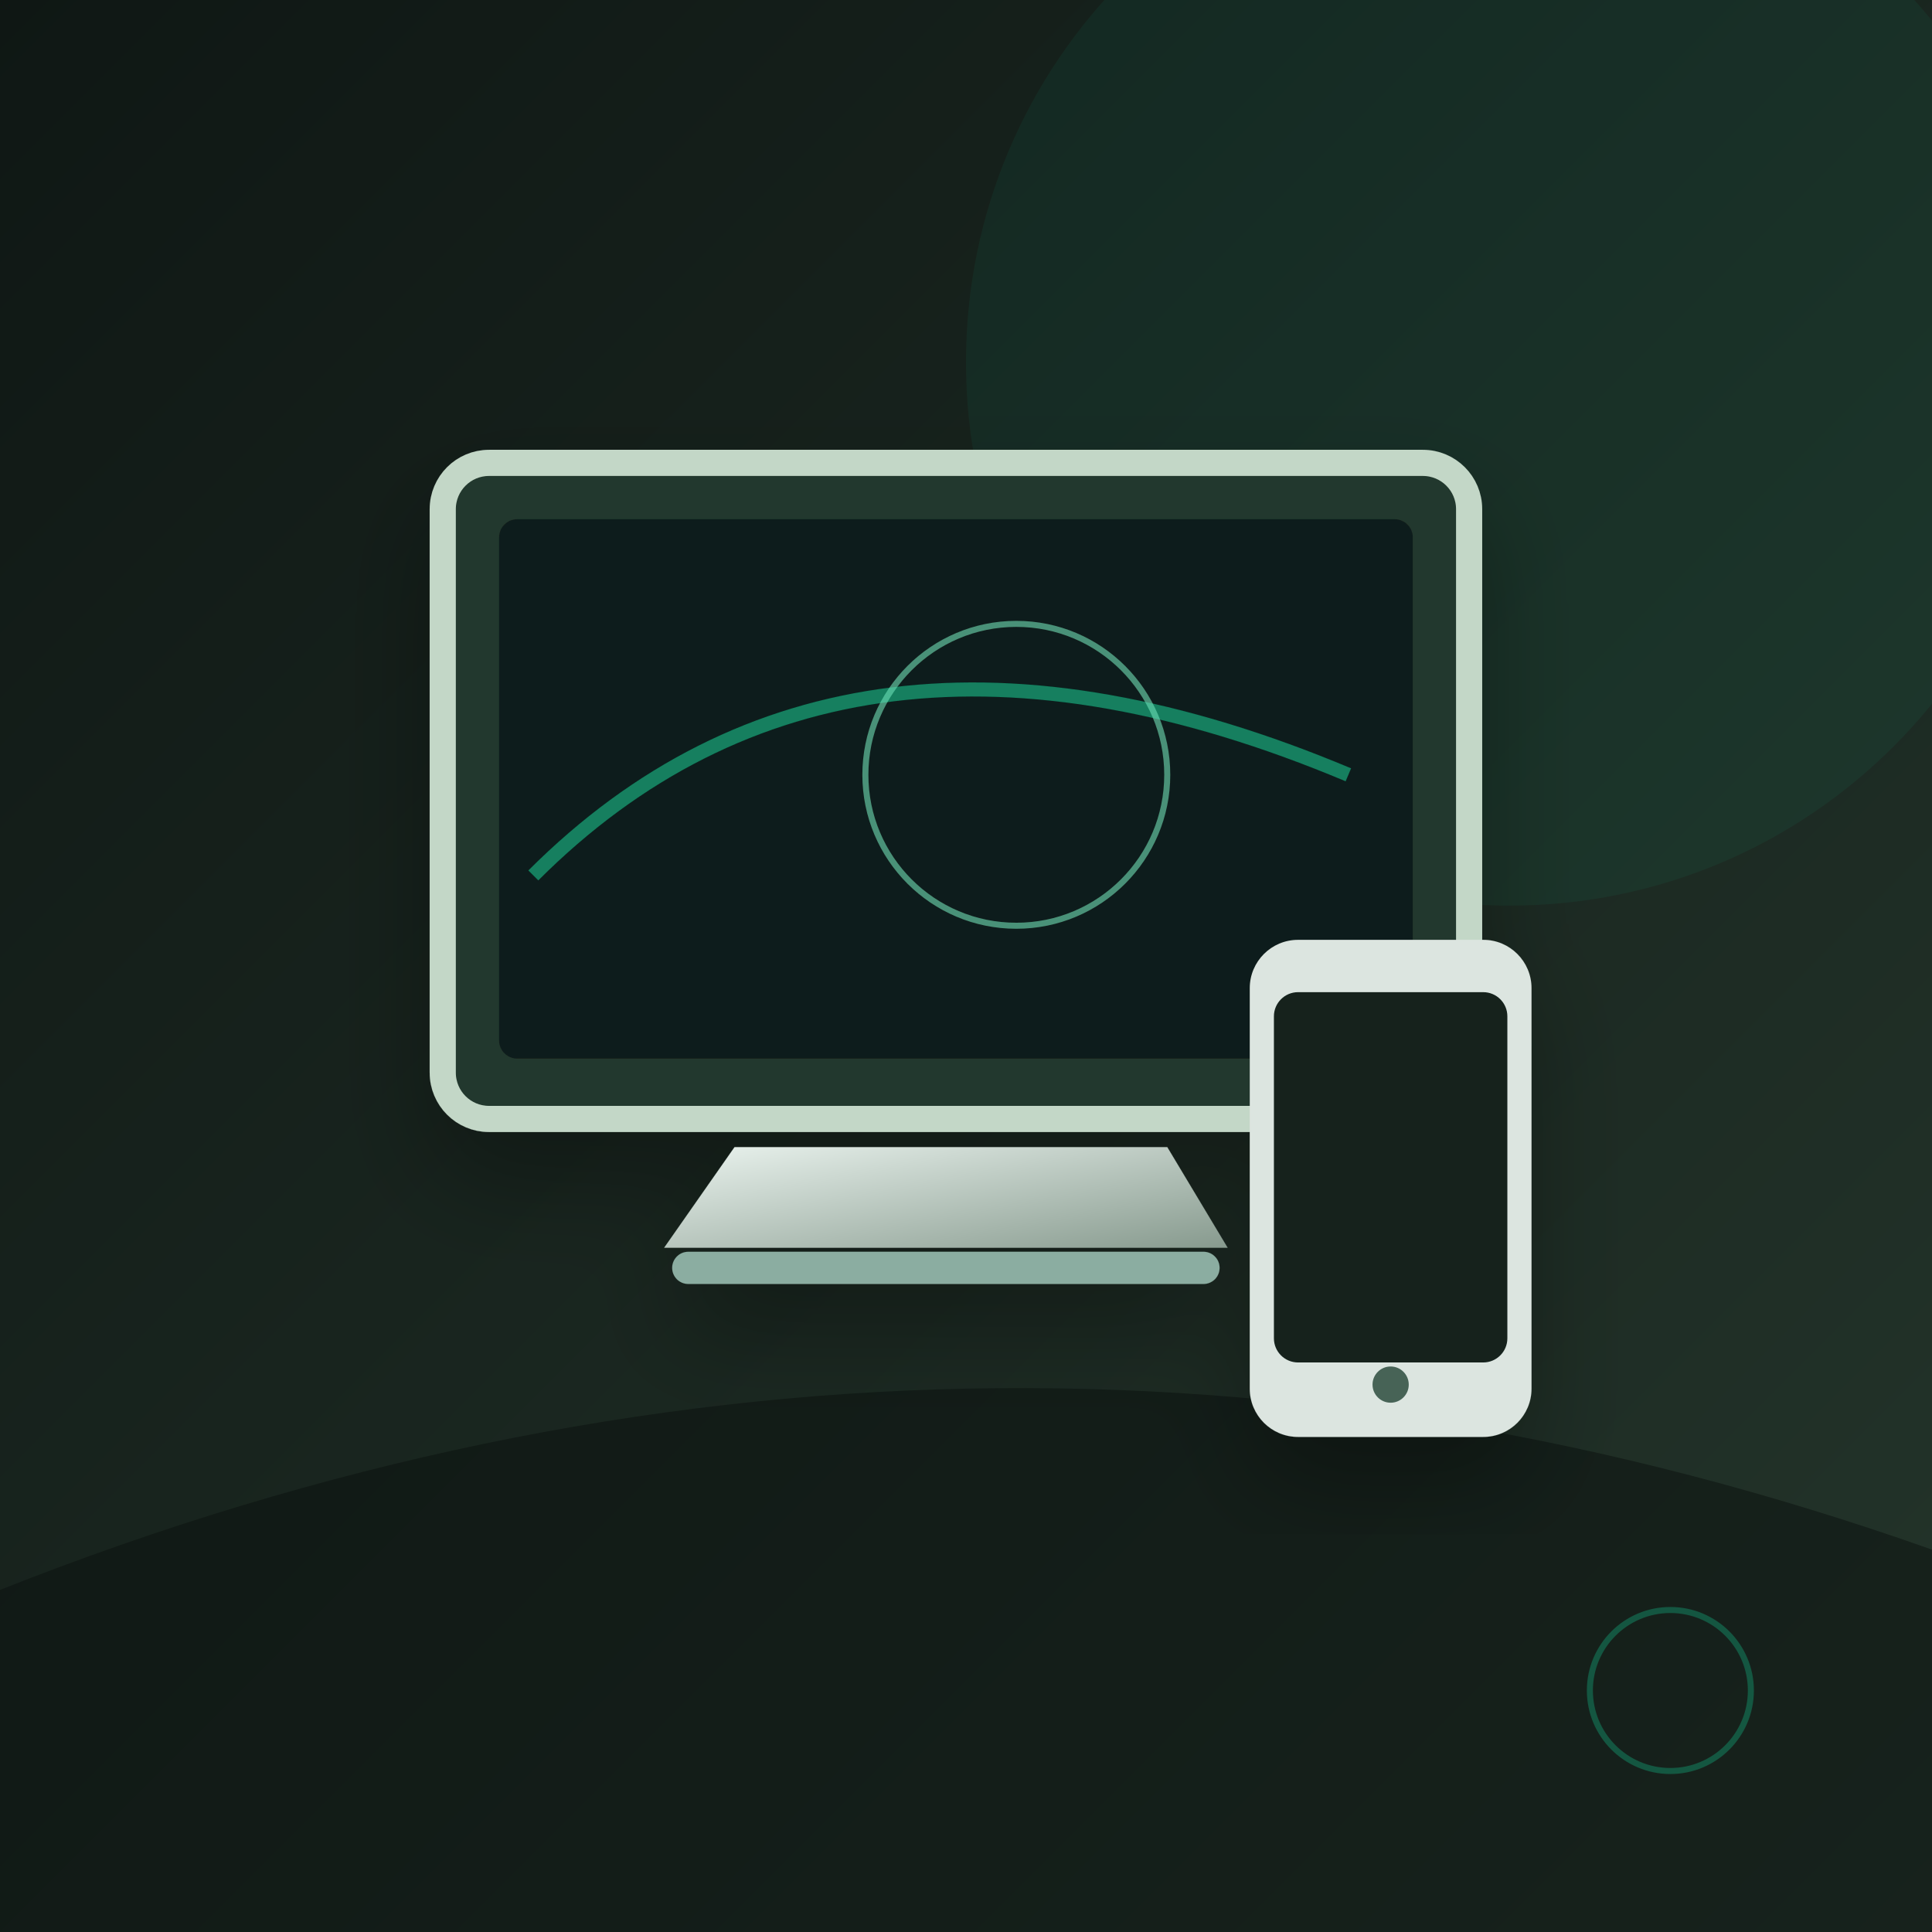
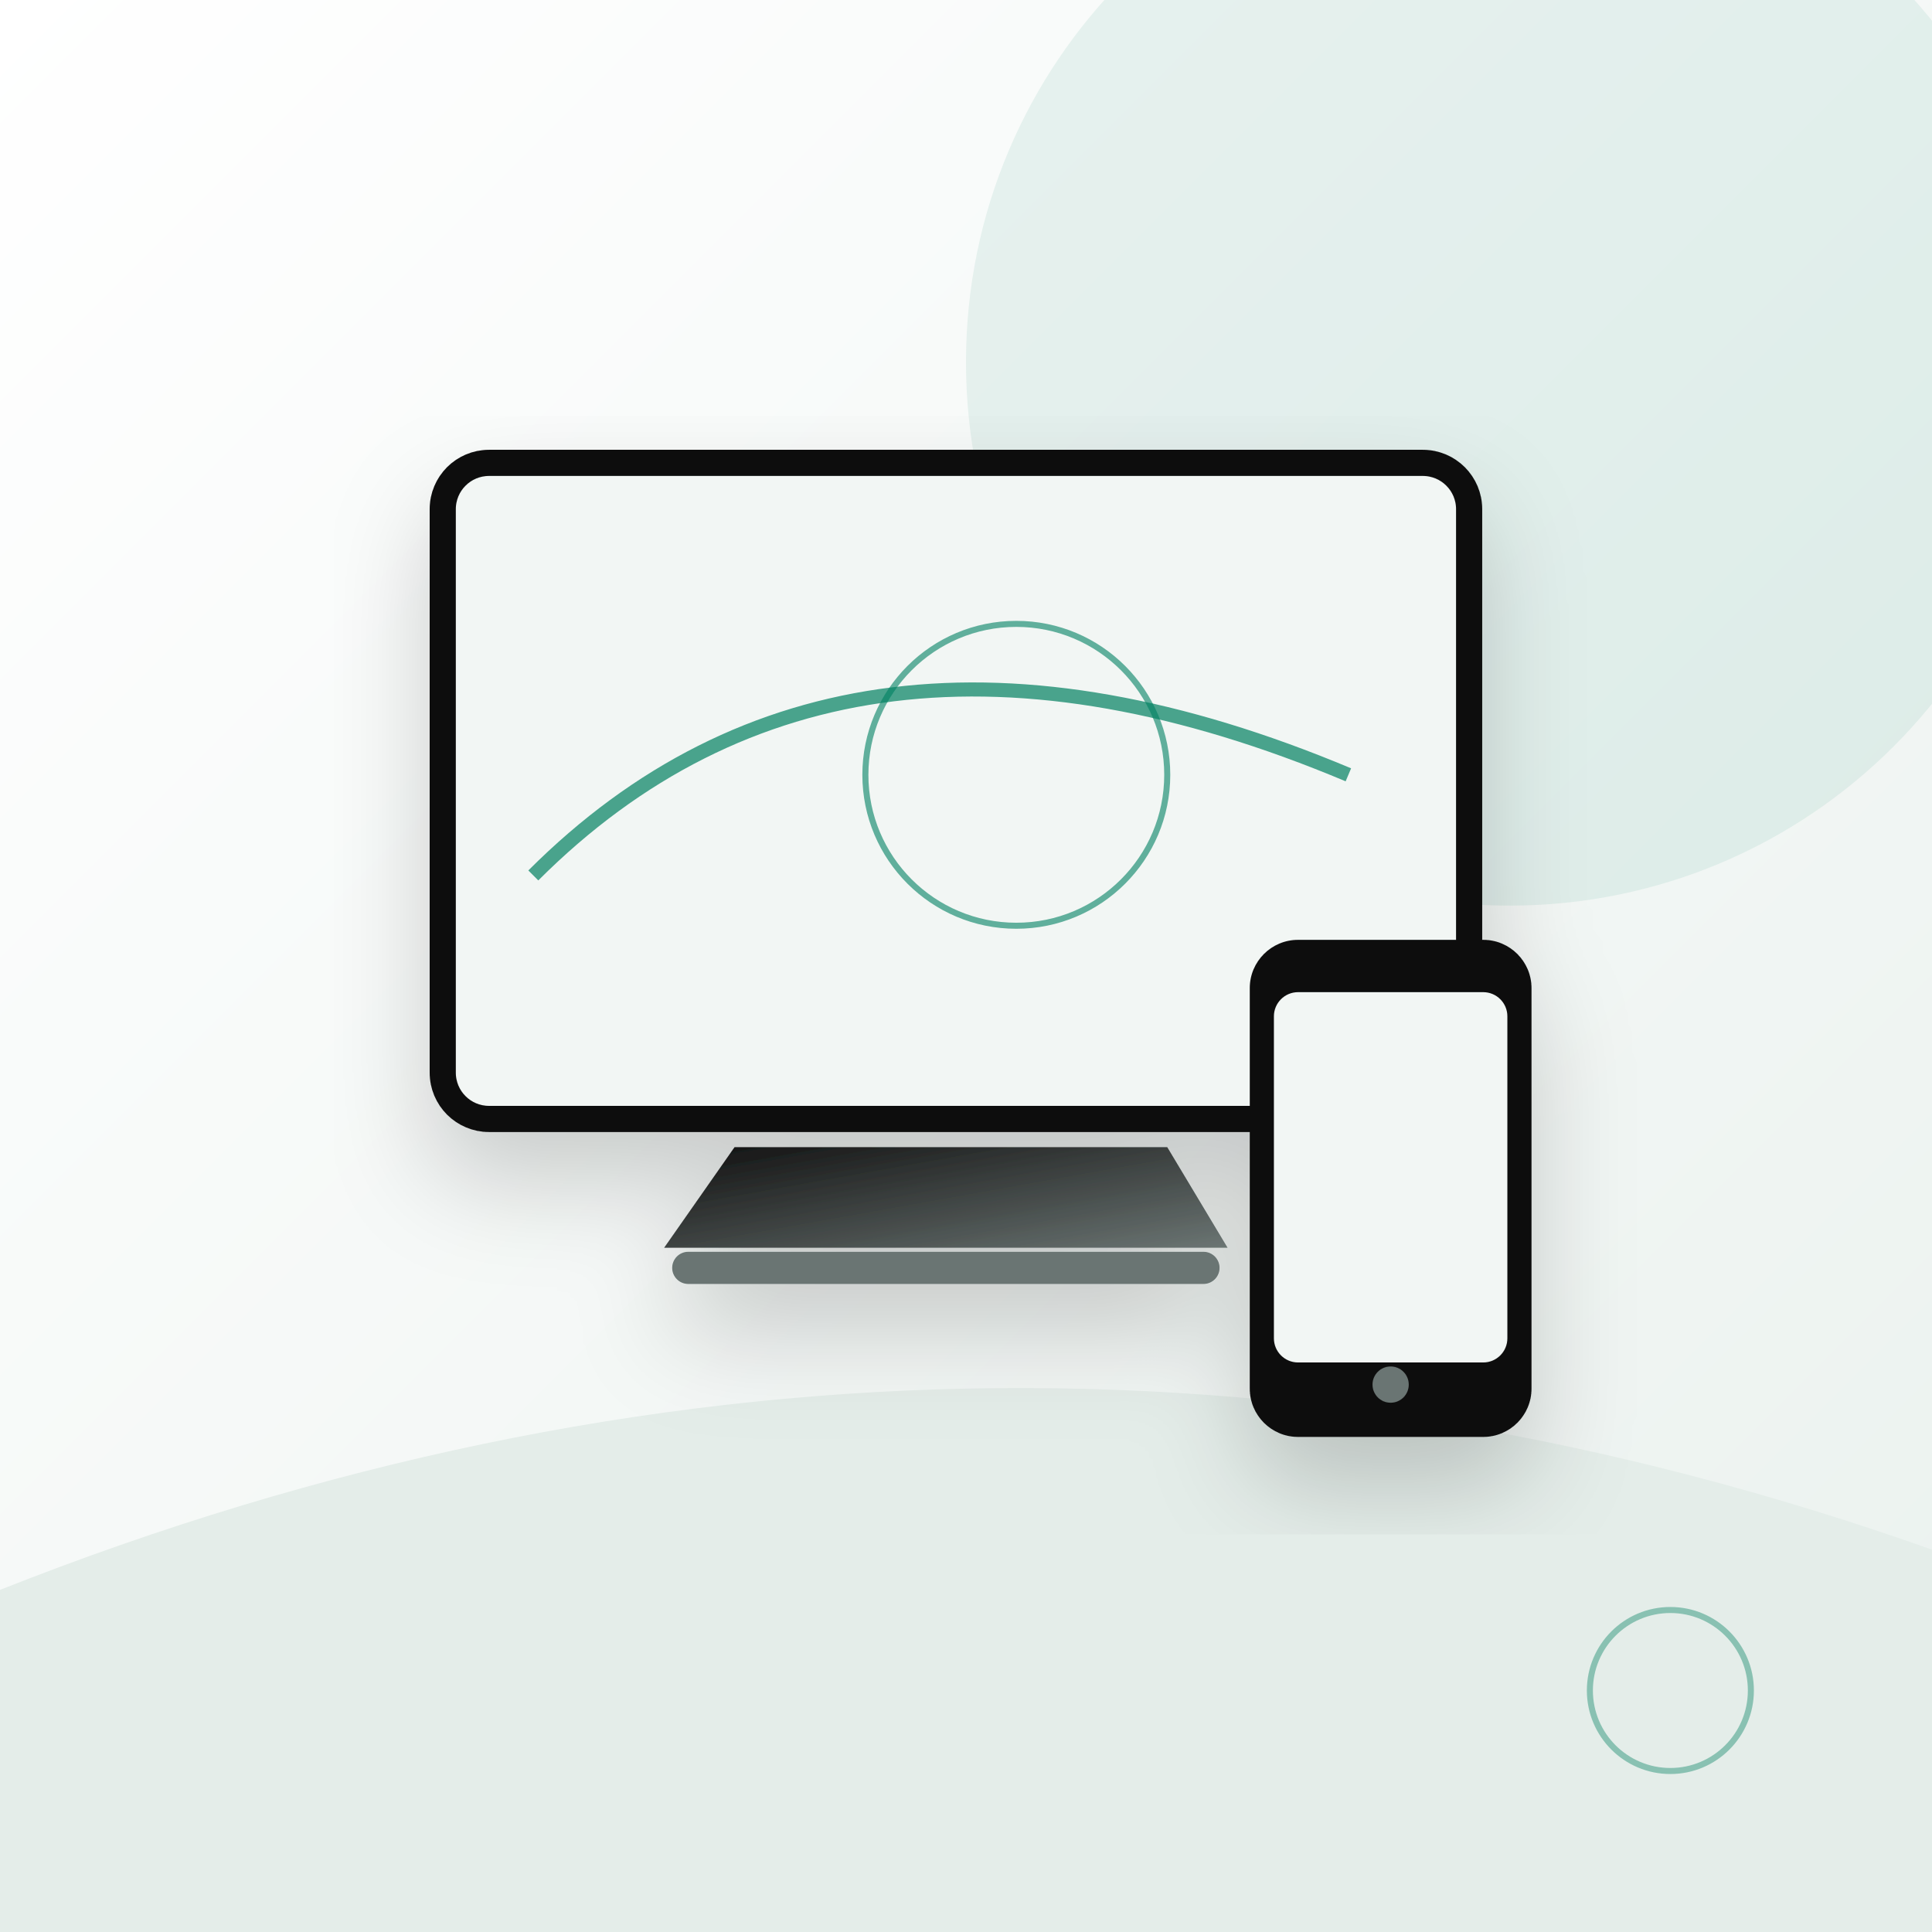
<svg xmlns="http://www.w3.org/2000/svg" width="960" height="960" viewBox="0 0 960 960" role="img" aria-label="Decorative commerce category artwork">
  <defs>
    <linearGradient id="bg" x2="1" y2="1">
-       <stop stop-color="#0F1714" />
-       <stop offset="1" stop-color="#24352B" />
+       <stop stop-color="#FFFFFF" />
+       <stop offset="1" stop-color="#EAF1EE" />
    </linearGradient>
    <linearGradient id="metal" x2="1" y2="1">
-       <stop stop-color="#EAF3EE" />
-       <stop offset="1" stop-color="#879A8E" />
+       <stop stop-color="#111111" />
+       <stop offset="1" stop-color="#6B7573" />
    </linearGradient>
    <filter id="shadow">
-       <feDropShadow dx="0" dy="25" stdDeviation="25" flood-opacity=".3" />
+       <feDropShadow dx="0" dy="25" stdDeviation="25" flood-opacity=".18" />
    </filter>
  </defs>
  <rect width="960" height="960" fill="url(#bg)" />
-   <circle cx="750" cy="180" r="270" fill="#12A87A" opacity=".08" />
-   <path d="M0 790 Q480 600 960 770 L960 960H0" fill="#0A100D" opacity=".5" />
+   <circle cx="750" cy="180" r="270" fill="#008060" opacity=".08" />
+   <path d="M0 790 Q480 600 960 770 L960 960H0" fill="#E4EDE9" />
  <g filter="url(#shadow)">
-     <rect x="220" y="230" width="510" height="326" rx="23" fill="#22372D" stroke="#C3D7C7" stroke-width="13" />
-     <rect x="248" y="258" width="454" height="268" rx="9" fill="#101D1B" />
-     <path d="M265 435 Q420 280 670 385" fill="none" stroke="#12A87A" stroke-width="7" opacity=".7" />
-     <circle cx="505" cy="385" r="75" fill="none" stroke="#6EDDB6" stroke-width="3" opacity=".6" />
+     <rect x="220" y="230" width="510" height="326" rx="23" fill="#F2F6F4" stroke="#111111" stroke-width="13" />
+     <rect x="248" y="258" width="454" height="268" rx="9" fill="#F2F6F4" />
+     <path d="M265 435 Q420 280 670 385" fill="none" stroke="#008060" stroke-width="7" opacity=".7" />
+     <circle cx="505" cy="385" r="75" fill="none" stroke="#008060" stroke-width="3" opacity=".6" />
    <path d="M365 570H580L610 620H330Z" fill="url(#metal)" />
-     <rect x="334" y="622" width="272" height="16" rx="8" fill="#8BADA1" />
-     <rect x="621" y="467" width="140" height="247" rx="24" fill="#DCE5E0" />
-     <rect x="633" y="493" width="116" height="184" rx="12" fill="#14231E" />
-     <circle cx="691" cy="688" r="9" fill="#466357" />
+     <rect x="334" y="622" width="272" height="16" rx="8" fill="#6B7573" />
+     <rect x="621" y="467" width="140" height="247" rx="24" fill="#111111" />
+     <rect x="633" y="493" width="116" height="184" rx="12" fill="#F2F6F4" />
+     <circle cx="691" cy="688" r="9" fill="#6B7573" />
  </g>
-   <circle cx="830" cy="840" r="40" fill="none" stroke="#12A87A" stroke-width="3" opacity=".4" />
+   <circle cx="830" cy="840" r="40" fill="none" stroke="#008060" stroke-width="3" opacity=".4" />
</svg>
